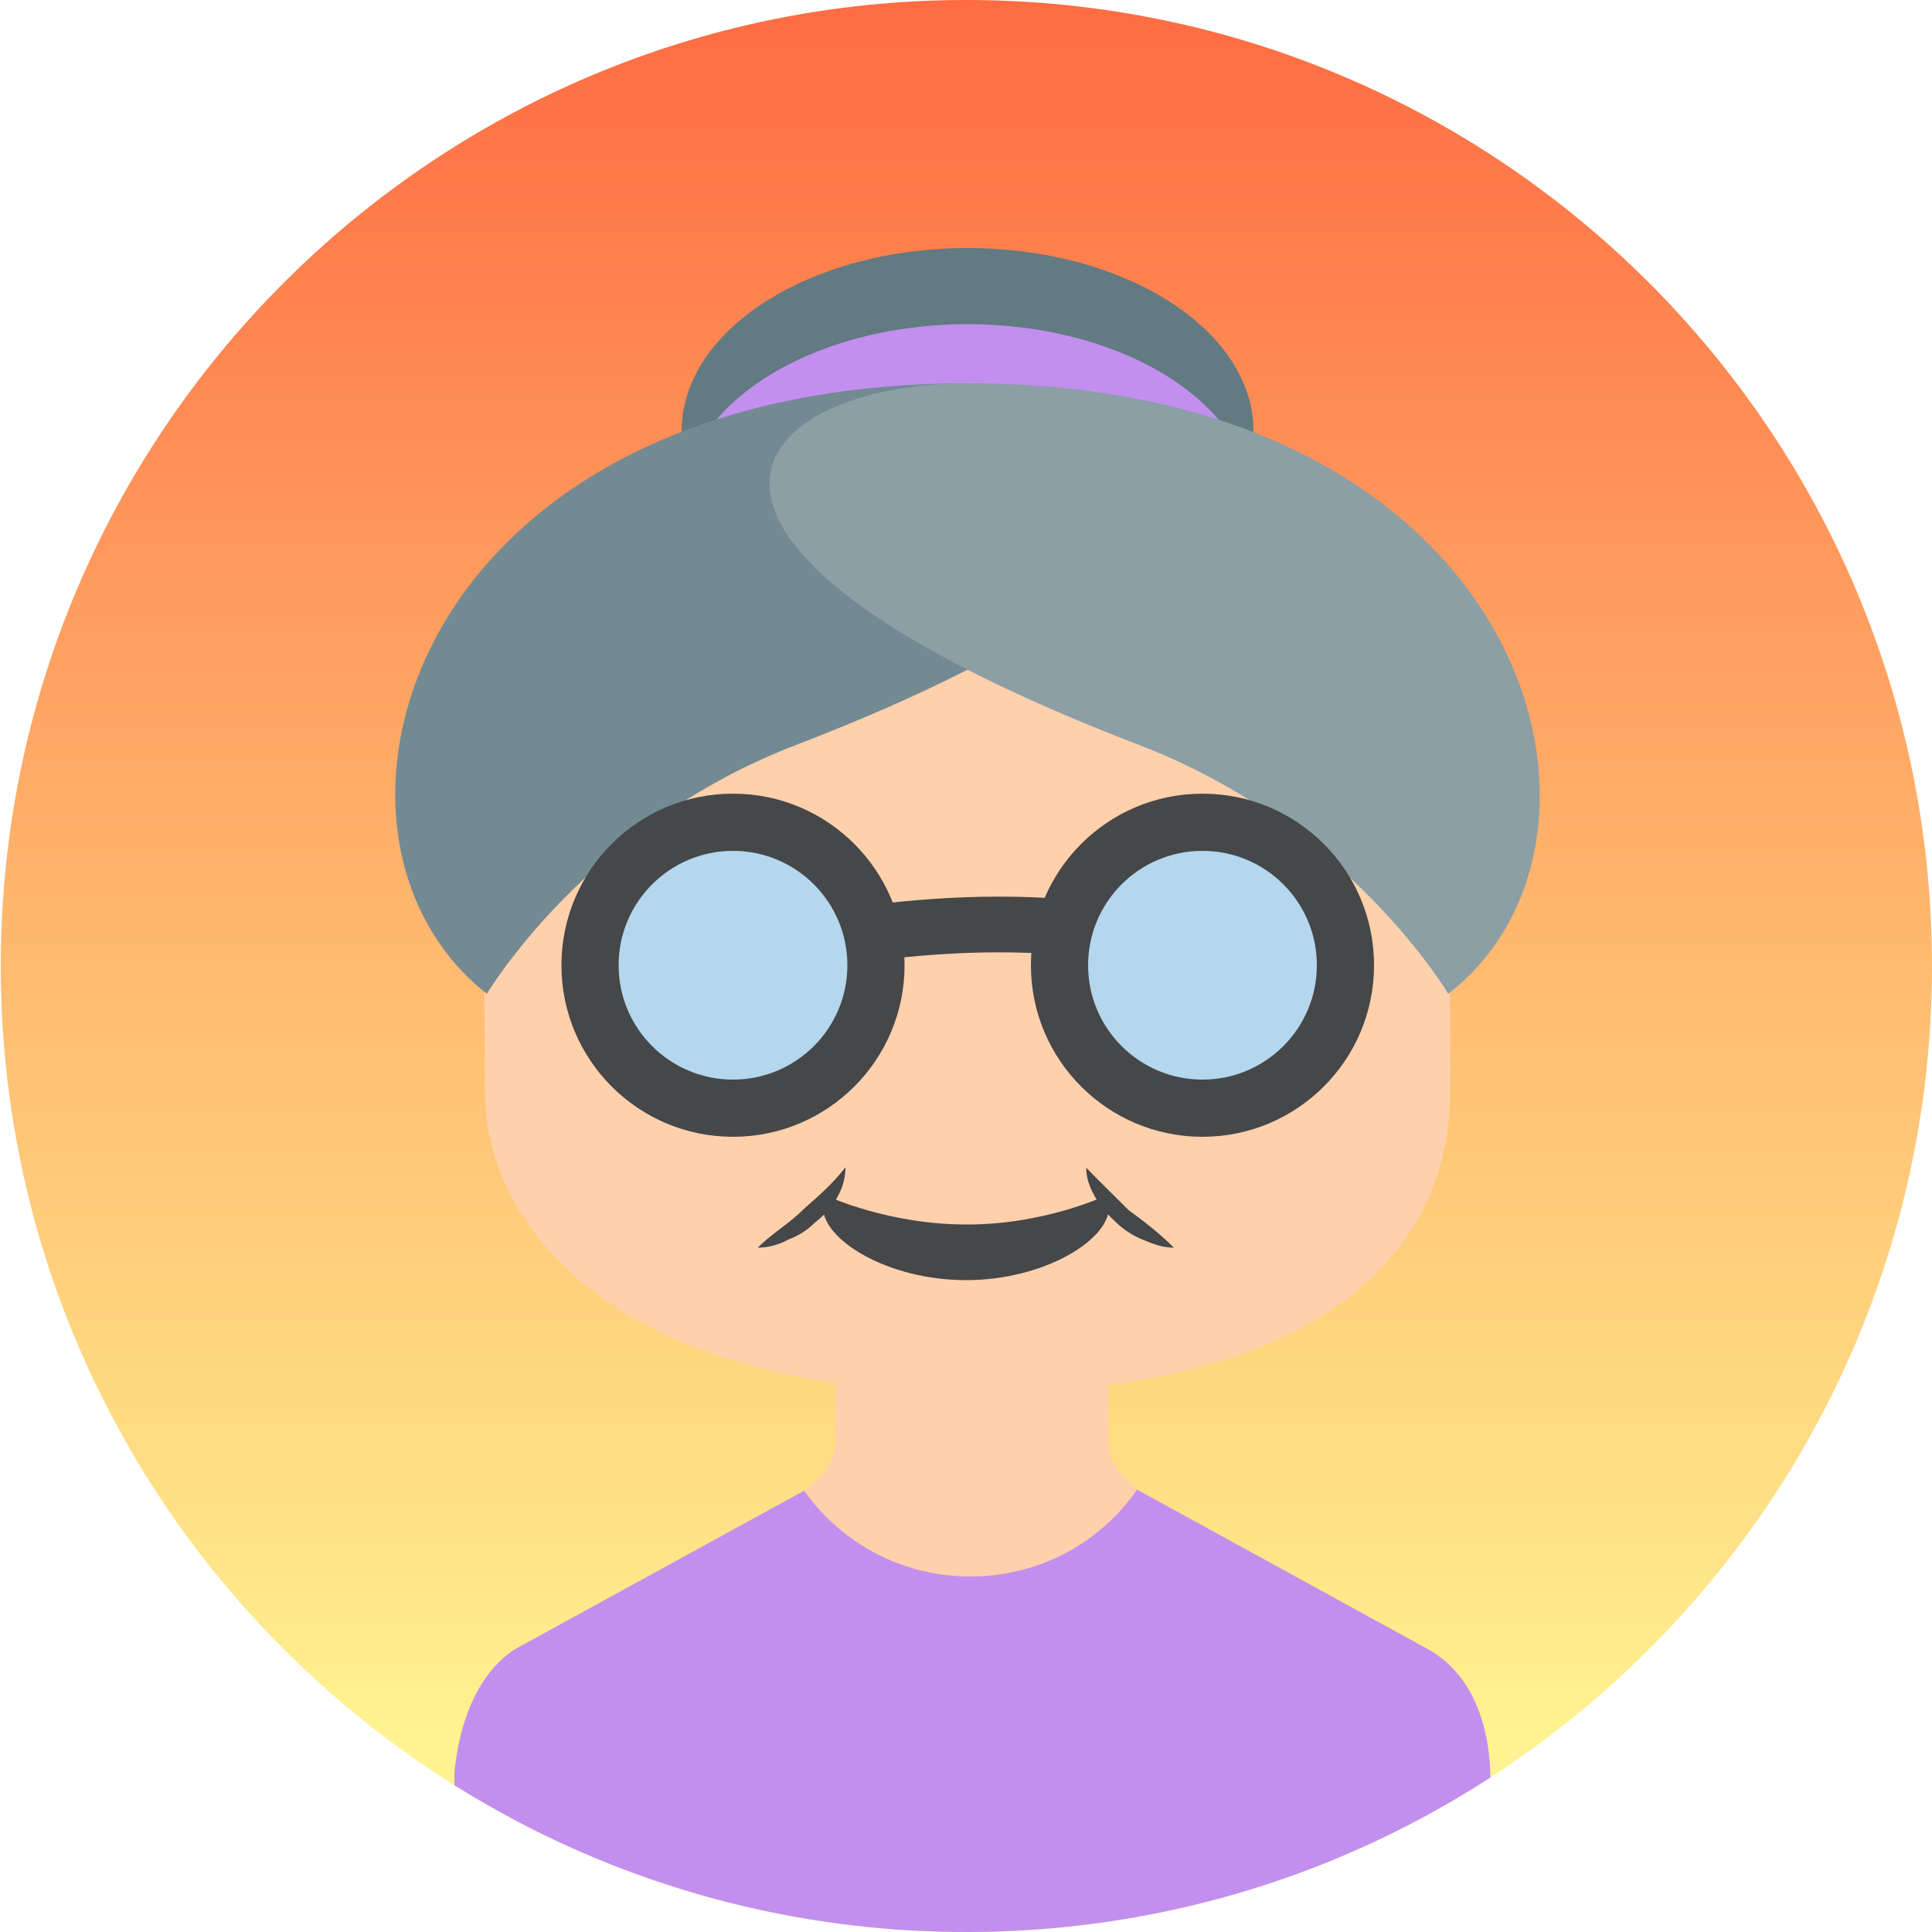
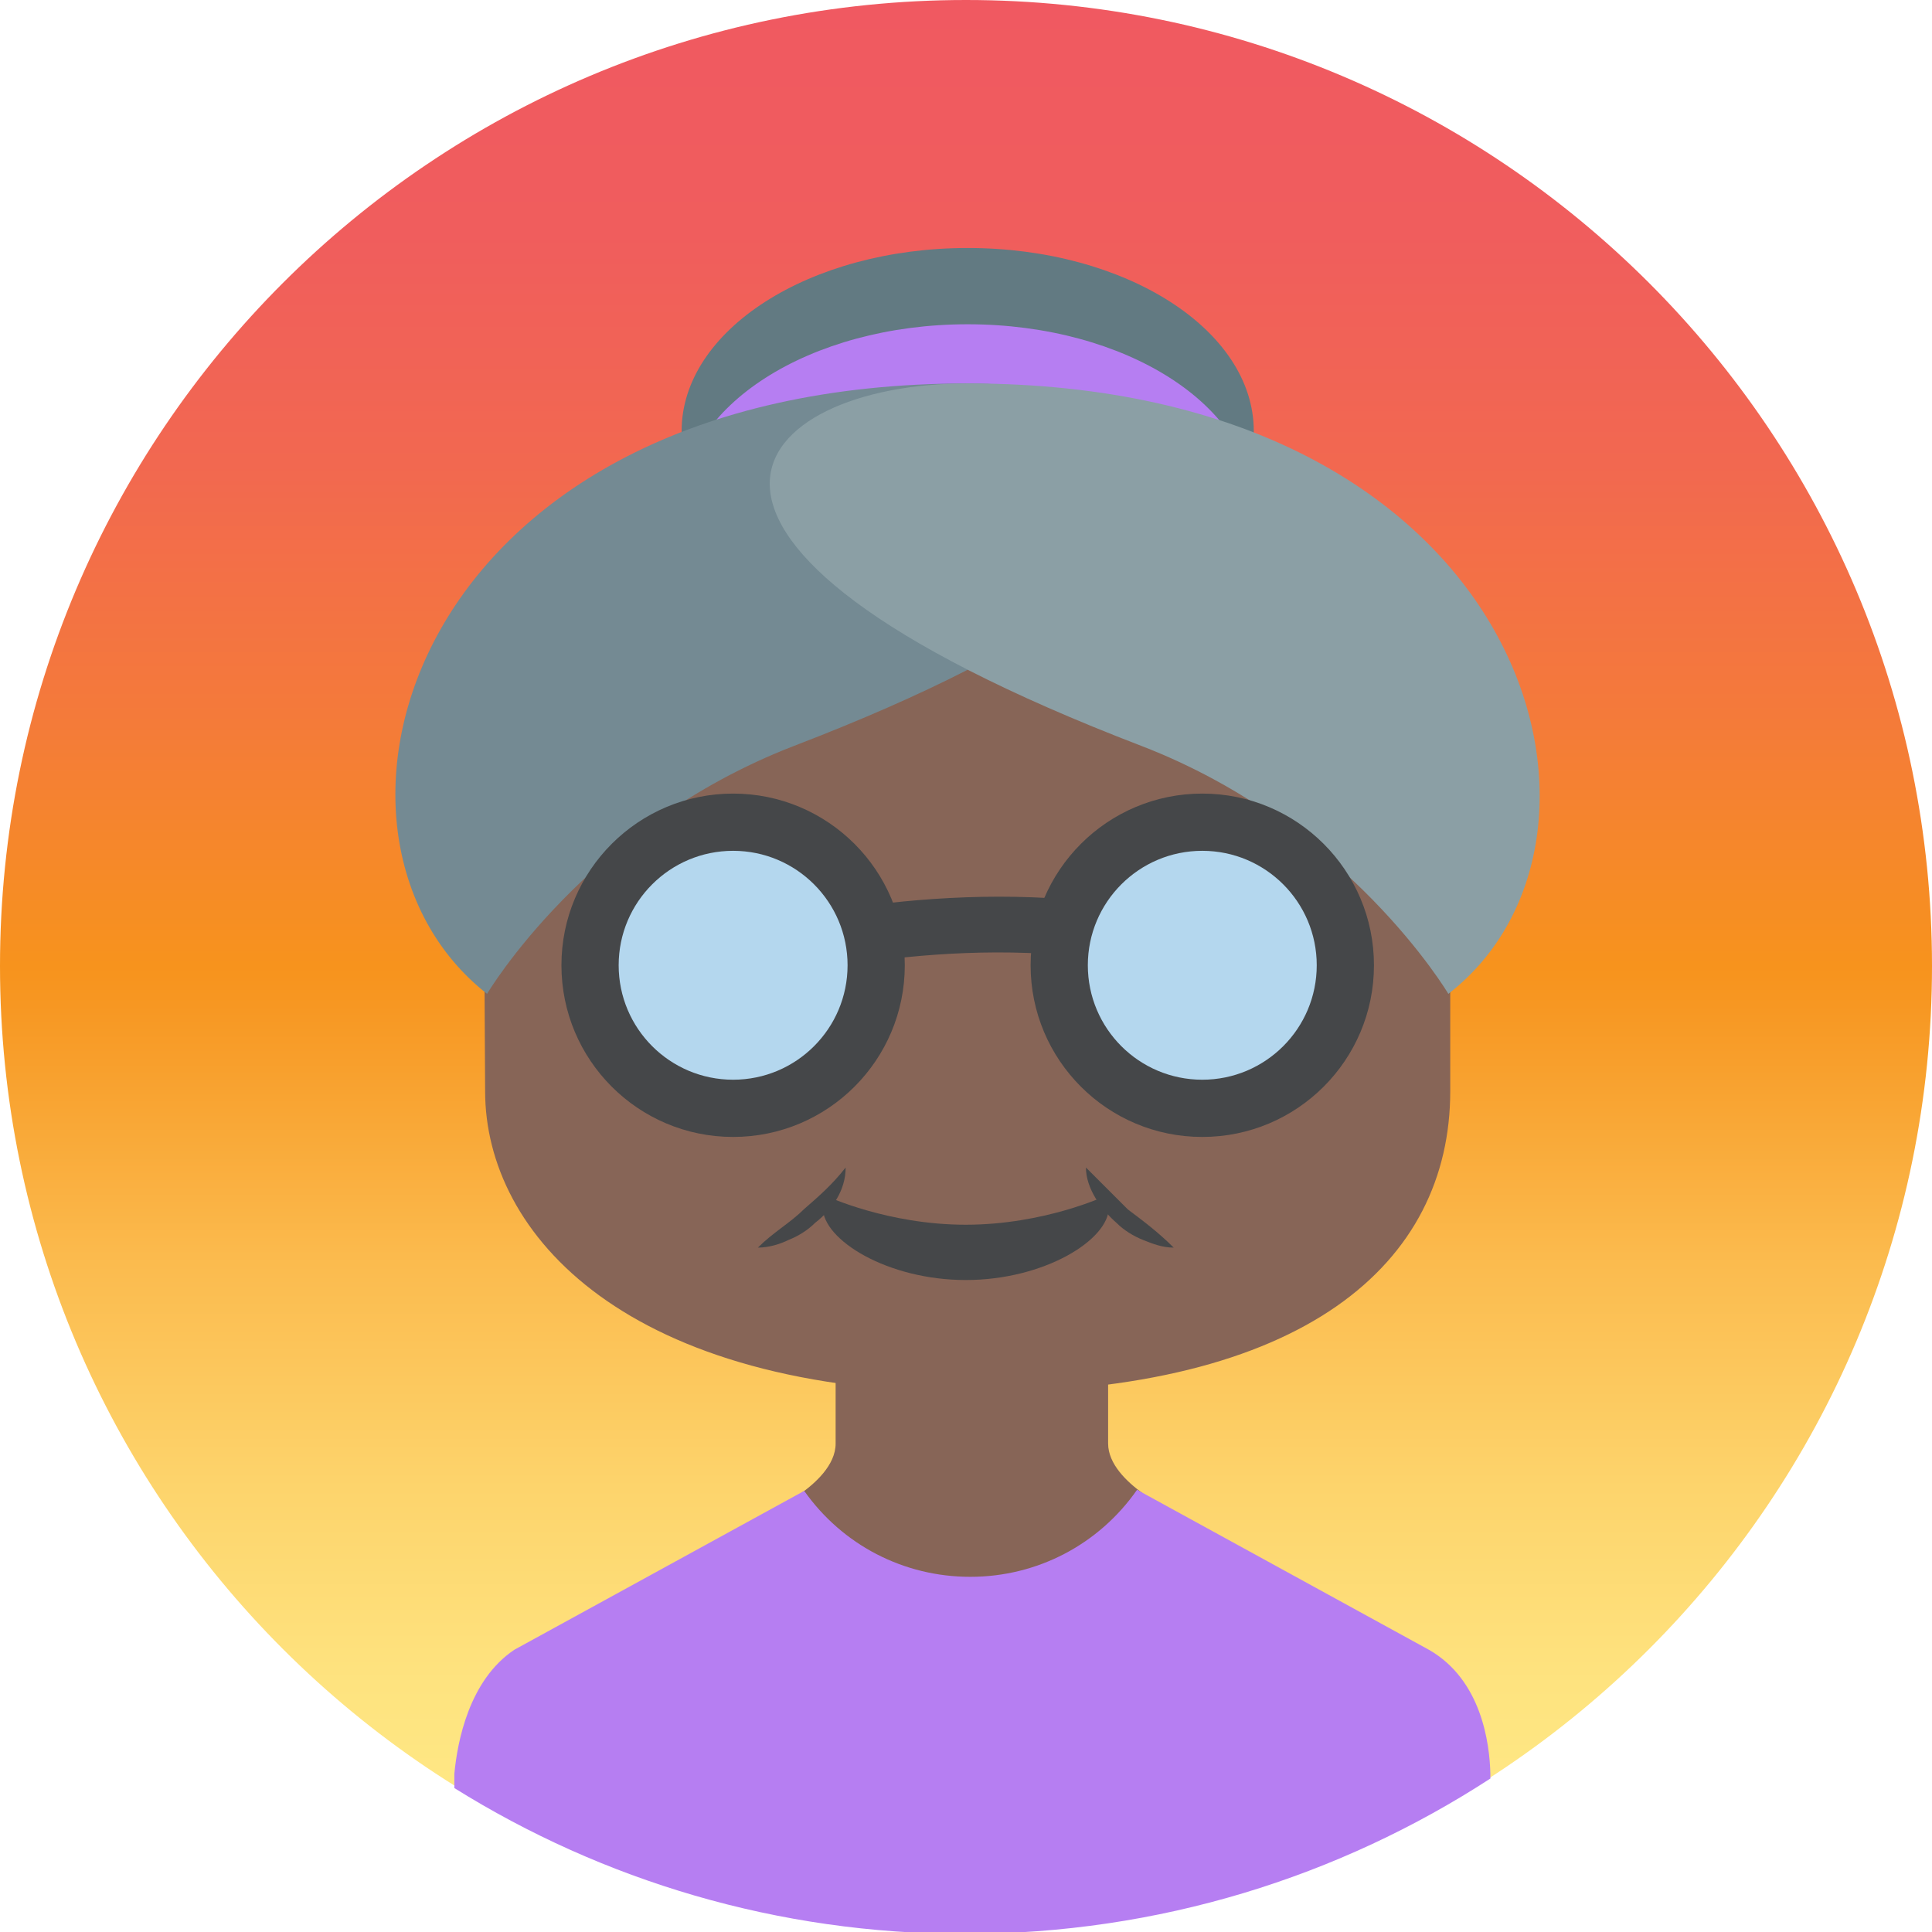
- <svg xmlns="http://www.w3.org/2000/svg" xmlns:xlink="http://www.w3.org/1999/xlink" version="1.1" xml:space="preserve" width="500" height="500" viewBox="-209.5 142.5 500 500">
+ <svg xmlns="http://www.w3.org/2000/svg" xmlns:xlink="http://www.w3.org/1999/xlink" version="1.1" x="0" y="0" width="500" height="500" viewBox="-204.5 -114.5 500 500" xml:space="preserve">
  <style>
-     .cloth {
-       fill:#C28FEF;
+ 		.cloth {
+       fill: #B67EF2;
    }
    .line {
      fill: #454749;
    }
    .skin {
-       fill: #FED0AC;
+       fill: #876557;
    }
    .glass {
      fill: #B4D7EE;
    }
-   </style>
-   <linearGradient id="SVGID_1_" gradientUnits="userSpaceOnUse" x1="40.6" y1="642.5" x2="40.6" y2="142.5">
-     <stop offset="0.1" stop-color="#FFF391" />
-     <stop offset="0.2" stop-color="#FFE388" />
-     <stop offset="0.5" stop-color="#FFBB70" />
-     <stop offset="0.9" stop-color="#FF7A4A" />
-     <stop offset="1" stop-color="#FF6C42" />
+ 	</style>
+   <linearGradient id="SVGID_1_" gradientUnits="userSpaceOnUse" x1="45.5" y1="385.5" x2="45.5" y2="-114.5">
+     <stop offset="0.05" stop-color="#FFE986" />
+     <stop offset="0.13" stop-color="#FEE37F" />
+     <stop offset="0.23" stop-color="#FDD46C" />
+     <stop offset="0.35" stop-color="#FBBA4D" />
+     <stop offset="0.48" stop-color="#F79722" />
+     <stop offset="0.5" stop-color="#F7931D" />
+     <stop offset="0.63" stop-color="#F47A3A" />
+     <stop offset="0.76" stop-color="#F26850" />
+     <stop offset="0.88" stop-color="#F05D5D" />
+     <stop offset="1" stop-color="#F05961" />
  </linearGradient>
  <defs>
-     <ellipse id="SVGID_2_" cx="40.6" cy="392.5" rx="249.9" ry="250" />
+     <circle id="clipping_mask_1_" cx="45.5" cy="135.5" r="250" />
  </defs>
-   <clipPath id="SVGID_3_">
-     <use xlink:href="#SVGID_2_" />
+   <clipPath id="clipping_mask_2_">
+     <use xlink:href="#clipping_mask_1_" />
  </clipPath>
-   <g id="full_color" style="clip-path:url(#SVGID_3_);">
-     <ellipse cx="40.6" cy="392.5" rx="249.9" ry="250" fill="url(#SVGID_1_)" />
-     <path class="skin" d="M41.6 552.1c17.9 0 34.4-8.6 44.6-23.2 -4.1-2.9-8.9-7.5-8.9-12.8v-58.1l-70.5 0.3v57.7c0 5.6-5.3 10.4-9.4 13.2C7.5 543.7 23.9 552.1 41.6 552.1z" />
-     <ellipse cx="40.9" cy="254.1" rx="74" ry="47.4" fill="#627A82" />
-     <ellipse cx="40.9" cy="273.8" rx="74" ry="47.4" class="cloth" />
-     <path class="skin" d="M165.8 339.5c-77-77-173.3-77.5-250.3 0l0.5 85.4c0 37 36.5 78 126.9 78 85.4 0 122.9-33.6 122.9-78V339.5" />
-     <path class="line" d="M76.5 452c0.5 1 1 2 1 3 0 8.4-16.8 18.8-37 18.8 -20.2 0-37-10.4-37-18.8 0-1 0.5-2.5 1-3 0 0 15.8 7.4 36 7.4C60.7 459.5 76.5 452 76.5 452" />
-     <path fill="#748A93" d="M40.9 241.7c-145.6 0-176.7 117-124.4 158 0 0 25.7-43.4 79.5-64.2C136.2 281.7 97.2 241.7 40.9 241.7" />
-     <path fill="#8B9FA5" d="M40.9 241.7c-56.3 0-95.3 40 44.9 93.8 53.8 20.7 79.5 64.2 79.5 64.2C217.7 359.2 186.1 241.7 40.9 241.7" />
-     <path class="line" d="M94.3 465.4c-3 0-5.4-1-7.9-2 -2.5-1-4.9-2.5-6.9-4.4 -3.9-3.5-7.9-8.9-7.9-14.3 3.9 4 7.4 7.4 10.9 10.9C86.4 458.5 90.3 461.4 94.3 465.4M-13.4 465.4c3.9-3.9 8.4-6.4 11.8-9.9 3.9-3.5 7.4-6.4 10.9-10.9 0 5.9-3.5 10.9-7.9 14.3 -2 2-4.4 3.5-6.9 4.4C-7.4 464.4-10.4 465.4-13.4 465.4M-29.6 399.2l-1.5-14.8c3.9-0.5 9.4-1.5 15.3-2.5 29.1-5.4 77.5-14.8 130.3 3l-4.9 13.8c-48.9-16.8-94.8-7.9-122.4-2.5C-19.3 397.7-25.2 398.7-29.6 399.2" />
-     <ellipse class="line" cx="-19.8" cy="392.3" rx="44.4" ry="44.4" />
-     <ellipse class="glass" cx="-19.8" cy="392.3" rx="29.6" ry="29.6" />
-     <ellipse class="line" cx="101.7" cy="392.3" rx="44.4" ry="44.4" />
-     <ellipse class="glass" cx="101.7" cy="392.3" rx="29.6" ry="29.6" />
-     <path class="cloth" d="M160.4 569.5L85.3 528.3c-0.1-0.1-0.3-0.2-0.5-0.3 -9.9 14.2-25.8 22.5-43.2 22.5 -17.3 0-33.1-8.3-43-22.2l-75 41.1c-11.8 7.9-14.8 23.9-15.5 32.1v3.7c38.3 23.9 83.6 37.7 132.1 37.7 50.2 0 96.9-14.8 136-40.2v-1.2C176 593.6 173.9 577.3 160.4 569.5z" />
+   <g id="full_color">
+     <circle cx="45.5" cy="135.5" r="250" style="clip-path:url(#clipping_mask_2_);fill:url(#SVGID_1_)" />
+     <path class="skin" d="M46.64 295.12c17.9 0 34.36-8.62 44.55-23.19 -4.07-2.94-8.9-7.53-8.91-12.84v-58.09l-70.52 0.34v57.75c0 5.58-5.31 10.36-9.43 13.21C12.54 286.65 28.86 295.12 46.64 295.12z" />
+     <ellipse fill="#627A82" cx="45.94" cy="-2.92" rx="74.04" ry="47.4" />
+     <ellipse class="cloth" cx="45.94" cy="16.82" rx="74.04" ry="47.4" />
+     <path class="skin" d="M170.82 82.49c-77-77.02-173.26-77.51-250.26 0l0.49 85.41c0 37.03 36.53 78 126.86 78 85.39 0 122.91-33.57 122.91-78V82.49" />
+     <path class="line" d="M81.48 195.05c0.49 0.99 0.99 1.97 0.99 2.96 0 8.39-16.78 18.76-37.02 18.76 -20.24 0-37.02-10.37-37.02-18.76 0-0.99 0.49-2.47 0.99-2.96 0 0 15.8 7.41 36.03 7.41C65.68 202.45 81.48 195.05 81.48 195.05" />
+     <path fill="#748A93" d="M45.94-15.27c-145.61 0-176.71 117.01-124.39 157.98 0 0 25.67-43.44 79.47-64.18C141.21 24.72 102.21-15.27 45.94-15.27" />
+     <path fill="#8B9FA5" d="M45.94-15.27c-56.27 0-95.27 39.99 44.92 93.8 53.8 20.74 79.47 64.18 79.47 64.18C222.65 102.23 191.06-15.27 45.94-15.27" />
+     <path class="line" d="M99.25 208.38c-2.96 0-5.43-0.99-7.9-1.97 -2.47-0.99-4.94-2.47-6.91-4.44 -3.95-3.46-7.9-8.89-7.9-14.32 3.95 3.95 7.4 7.41 10.86 10.86C91.35 201.47 95.3 204.43 99.25 208.38M-8.36 208.38c3.95-3.95 8.39-6.42 11.85-9.87 3.95-3.45 7.4-6.42 10.86-10.86 0 5.93-3.45 10.86-7.9 14.32 -1.97 1.98-4.44 3.46-6.91 4.44C-2.43 207.39-5.4 208.38-8.36 208.38M-24.65 142.22l-1.48-14.81c3.95-0.49 9.38-1.48 15.3-2.47 29.12-5.43 77.5-14.81 130.31 2.96l-4.94 13.82c-48.87-16.79-94.77-7.9-122.42-2.47C-14.28 140.74-20.2 141.73-24.65 142.22" />
+     <ellipse class="line" cx="-14.77" cy="135.31" rx="44.43" ry="44.43" />
+     <ellipse class="glass" cx="-14.77" cy="135.31" rx="29.62" ry="29.62" />
+     <ellipse class="line" cx="106.65" cy="135.31" rx="44.43" ry="44.43" />
+     <ellipse class="glass" cx="106.65" cy="135.31" rx="29.62" ry="29.62" />
+     <path class="cloth" d="M165.37 312.5L90.29 271.34c-0.14-0.09-0.34-0.21-0.5-0.31 -9.87 14.16-25.81 22.55-43.18 22.55 -17.27 0-33.11-8.26-42.98-22.24l-74.99 41.1c-11.78 7.85-14.79 23.94-15.55 32.1v3.71c38.33 23.92 83.62 37.74 132.13 37.74 50.15 0 96.85-14.78 135.99-40.21v-1.25C181.01 336.59 178.89 320.28 165.37 312.5z" />
  </g>
</svg>
